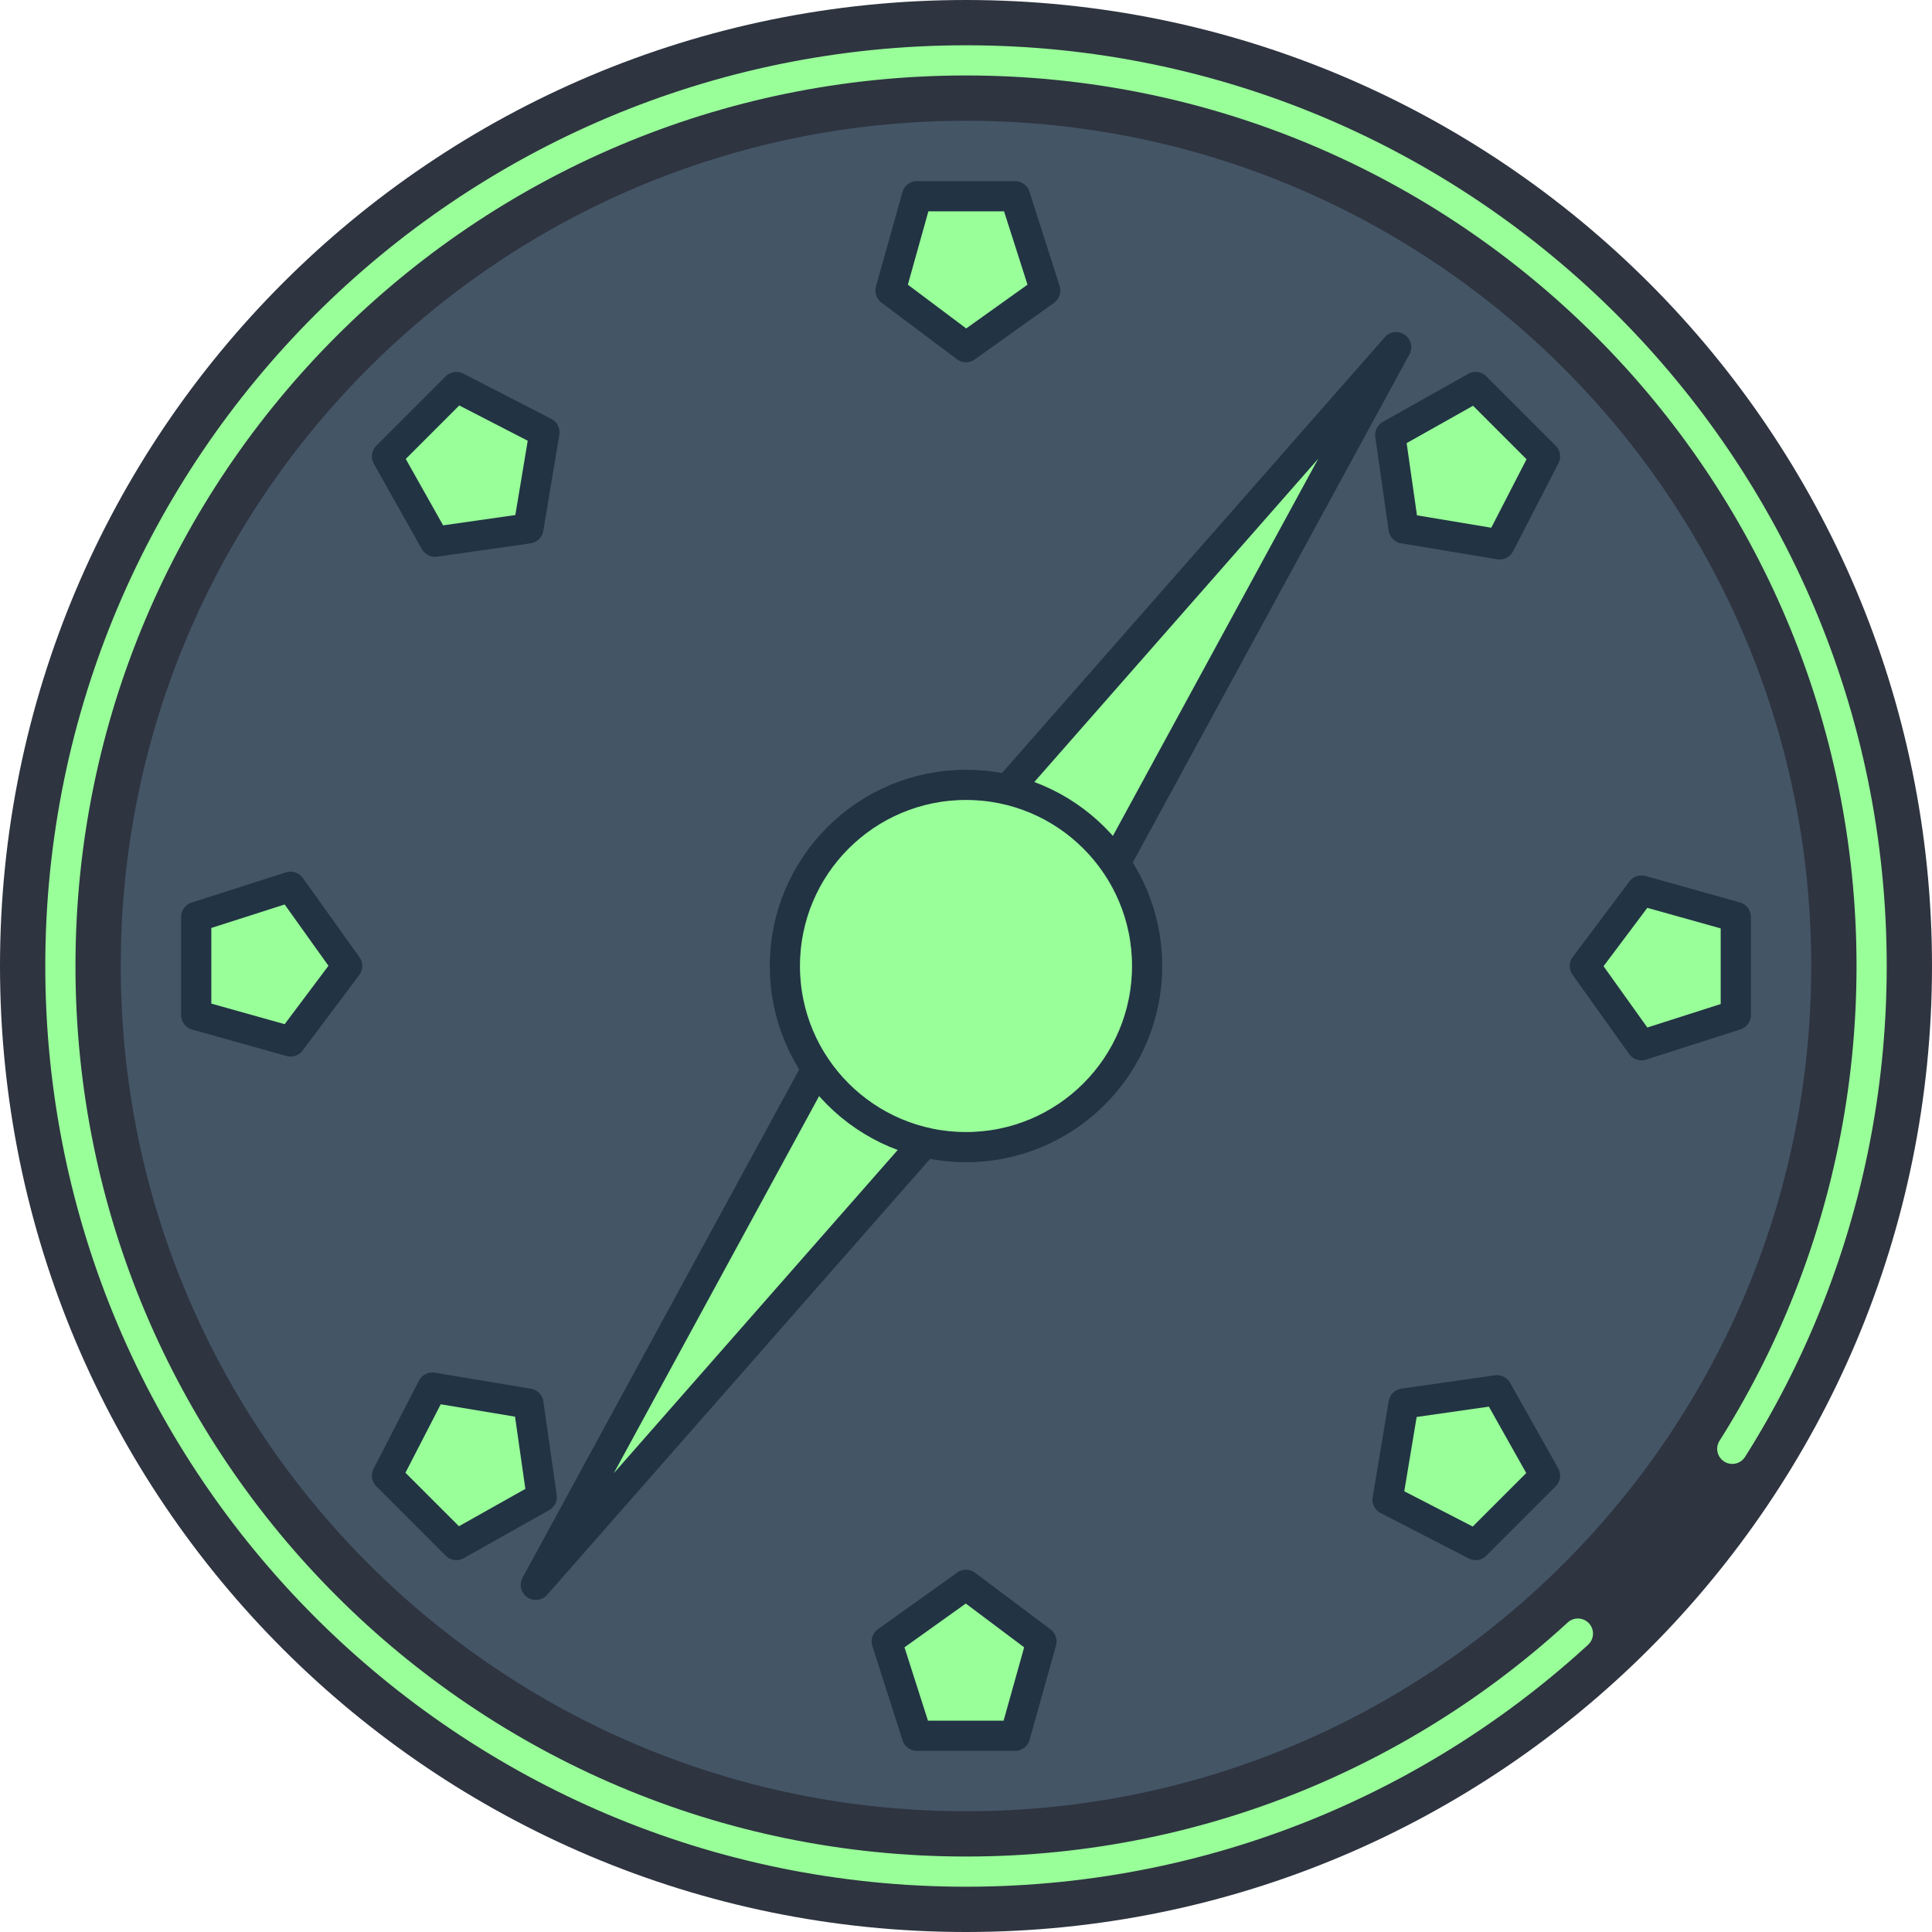
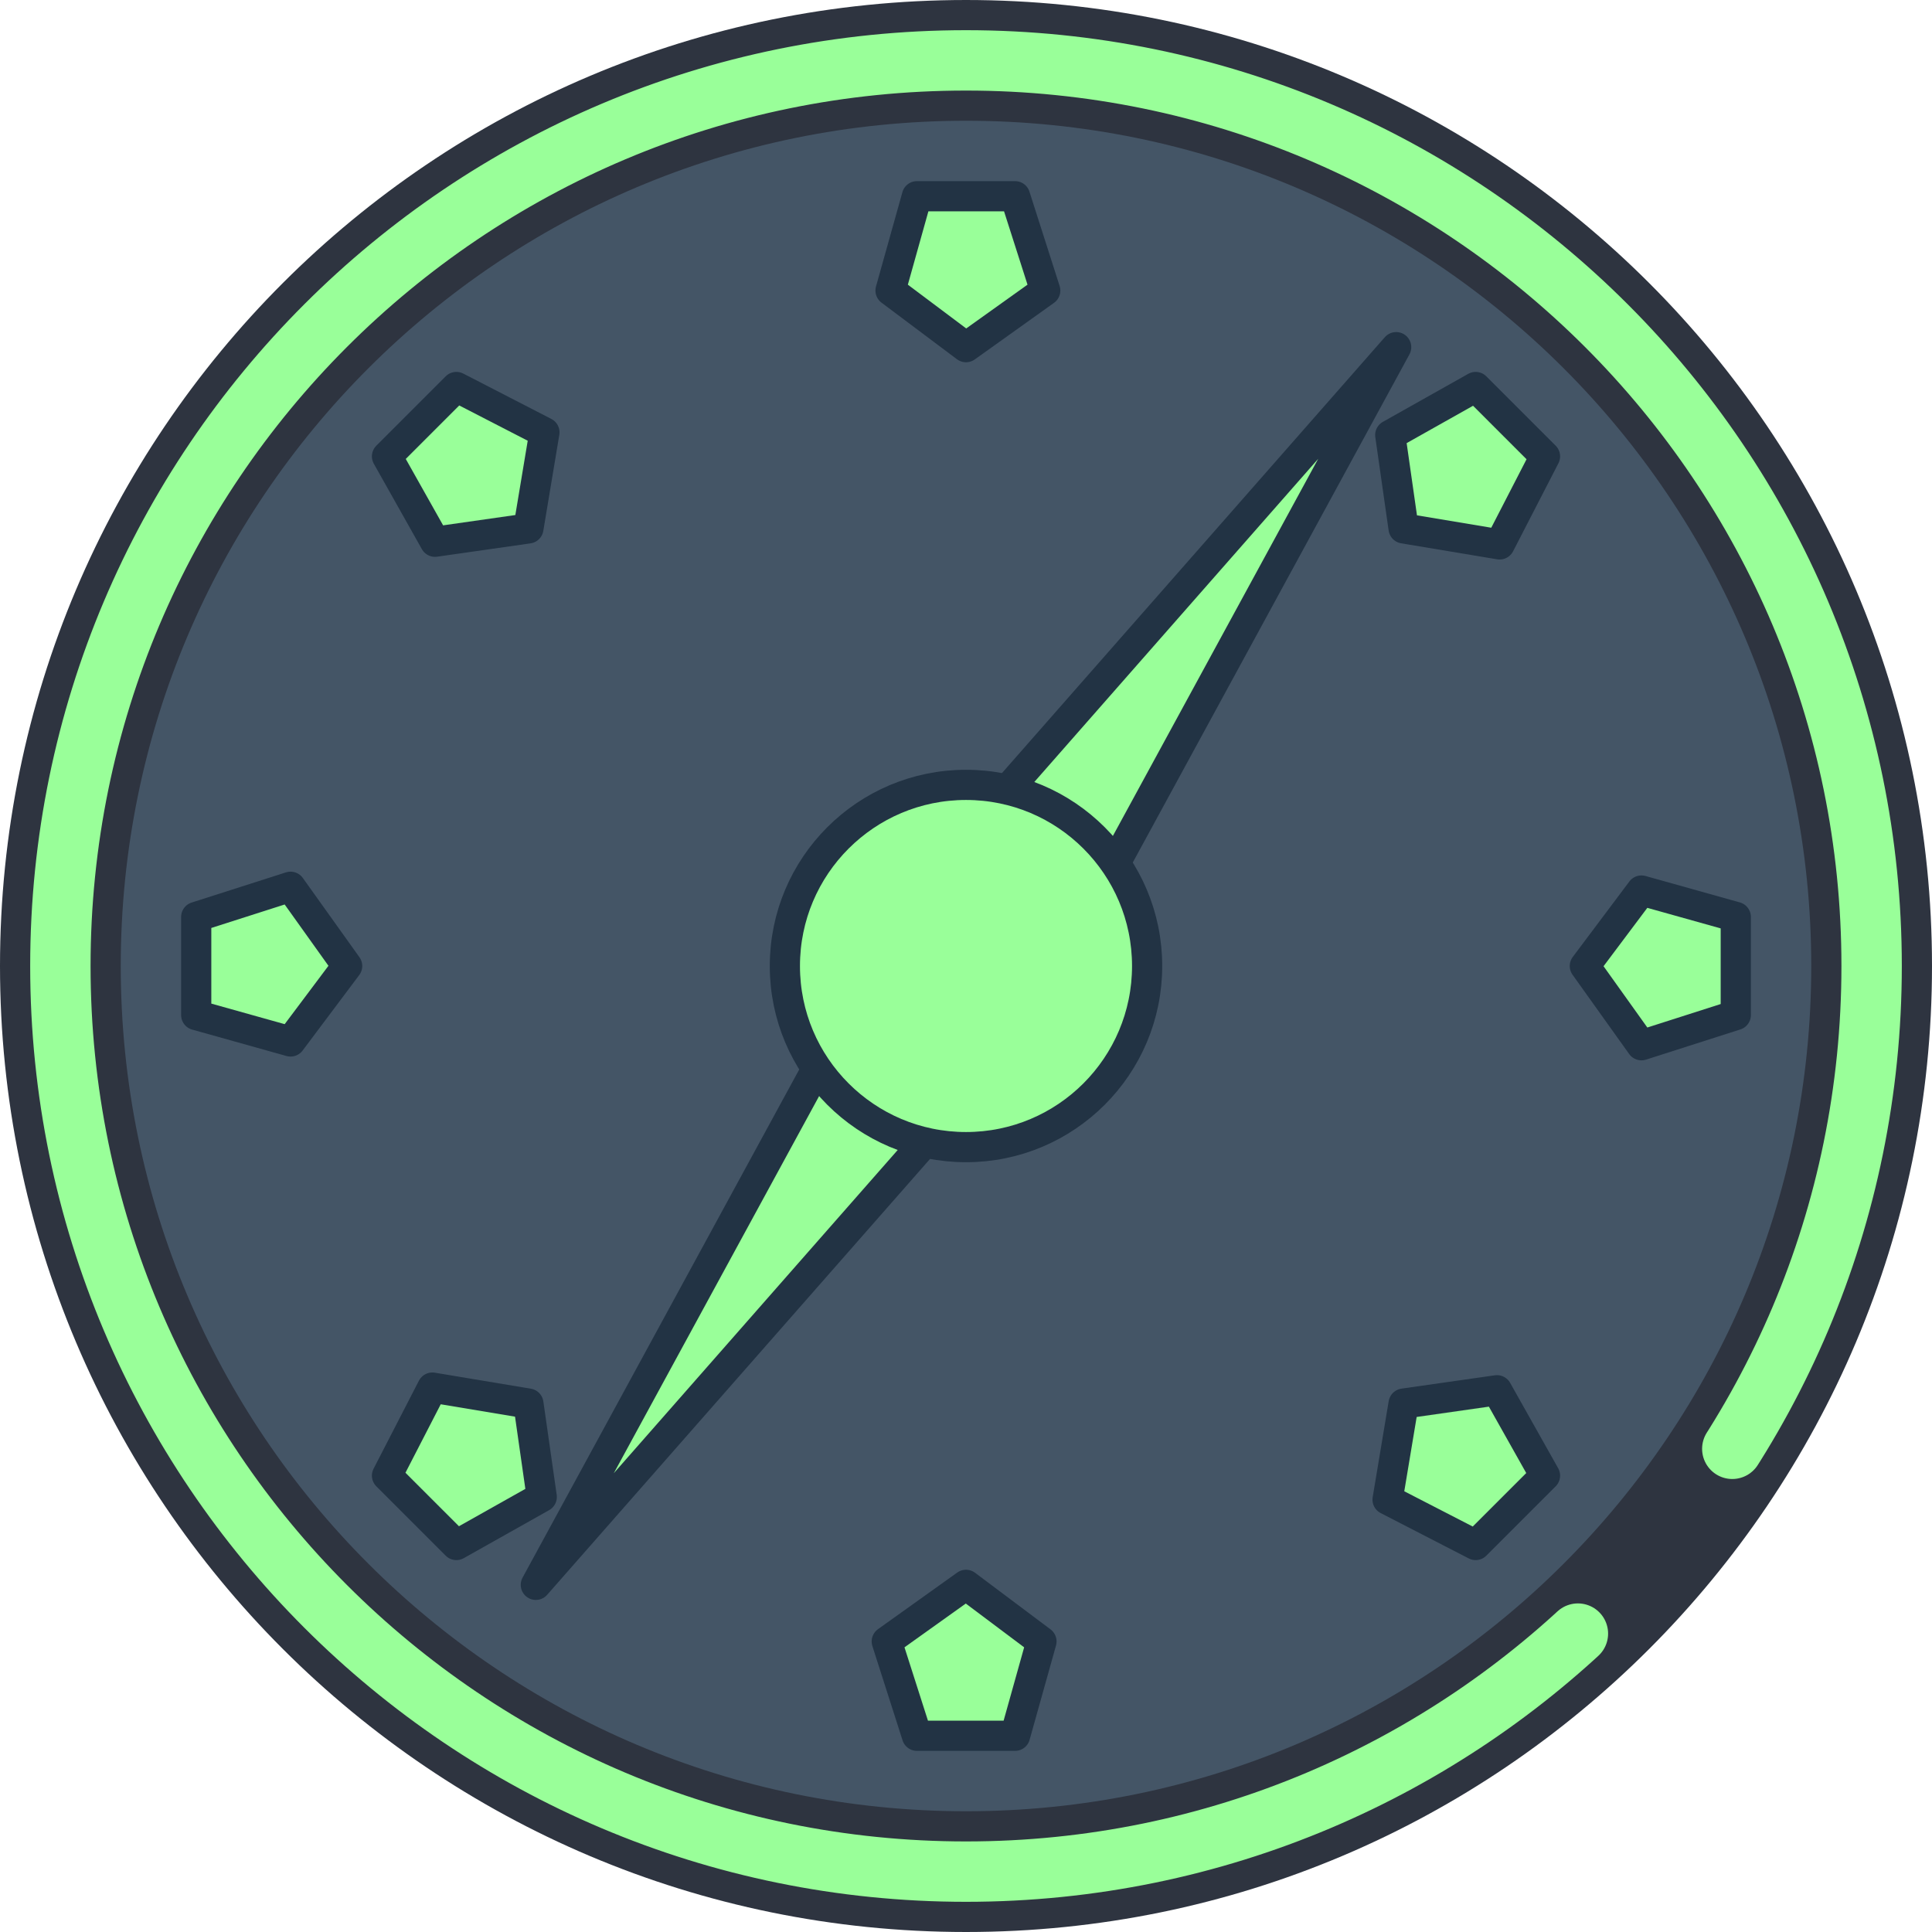
<svg xmlns="http://www.w3.org/2000/svg" xmlns:xlink="http://www.w3.org/1999/xlink" width="1024" height="1024" viewBox="0 0 1024 1024">
  <circle id="background" fill="#445566" cx="512" cy="512" r="480" stroke="#2e3440" stroke-width="64" />
-   <path fill="none" stroke="#99FF99" stroke-width="16" stroke-linecap="round" stroke-dasharray="2048, 128" stroke-dashoffset="1024" d="M 512 32 a 480 480 0 0 1 0 960 a 480 480 0 0 1 0 -960" />
+   <path fill="none" stroke="#99FF99" stroke-width="32" stroke-linecap="round" stroke-dasharray="2048, 128" stroke-dashoffset="1024" d="M 512 32 a 480 480 0 0 1 0 960 a 480 480 0 0 1 0 -960" />
  <g id="particle" fill="#99FF99" stroke="#223344" stroke-width="16" stroke-linejoin="round">
    <defs>
      <polygon id="pentagon" points="0,-328 42,-358 26,-408 -26,-408 -40,-358" />
    </defs>
    <use xlink:href="#pentagon" x="512" y="512" />
    <use xlink:href="#pentagon" x="512" y="512" transform="rotate(45,512,512)" />
    <use xlink:href="#pentagon" x="512" y="512" transform="rotate(90,512,512)" />
    <use xlink:href="#pentagon" x="512" y="512" transform="rotate(135,512,512)" />
    <use xlink:href="#pentagon" x="512" y="512" transform="rotate(180,512,512)" />
    <use xlink:href="#pentagon" x="512" y="512" transform="rotate(225,512,512)" />
    <use xlink:href="#pentagon" x="512" y="512" transform="rotate(270,512,512)" />
    <use xlink:href="#pentagon" x="512" y="512" transform="rotate(315,512,512)" />
  </g>
  <g id="needle" fill="#99FF99" stroke="#223344" stroke-width="16" stroke-linejoin="round">
    <polygon id="needle-point" points="740,184 480,480 284,840 544,544" />
    <circle id="needle-center" cx="512" cy="512" r="96" />
  </g>
</svg>
